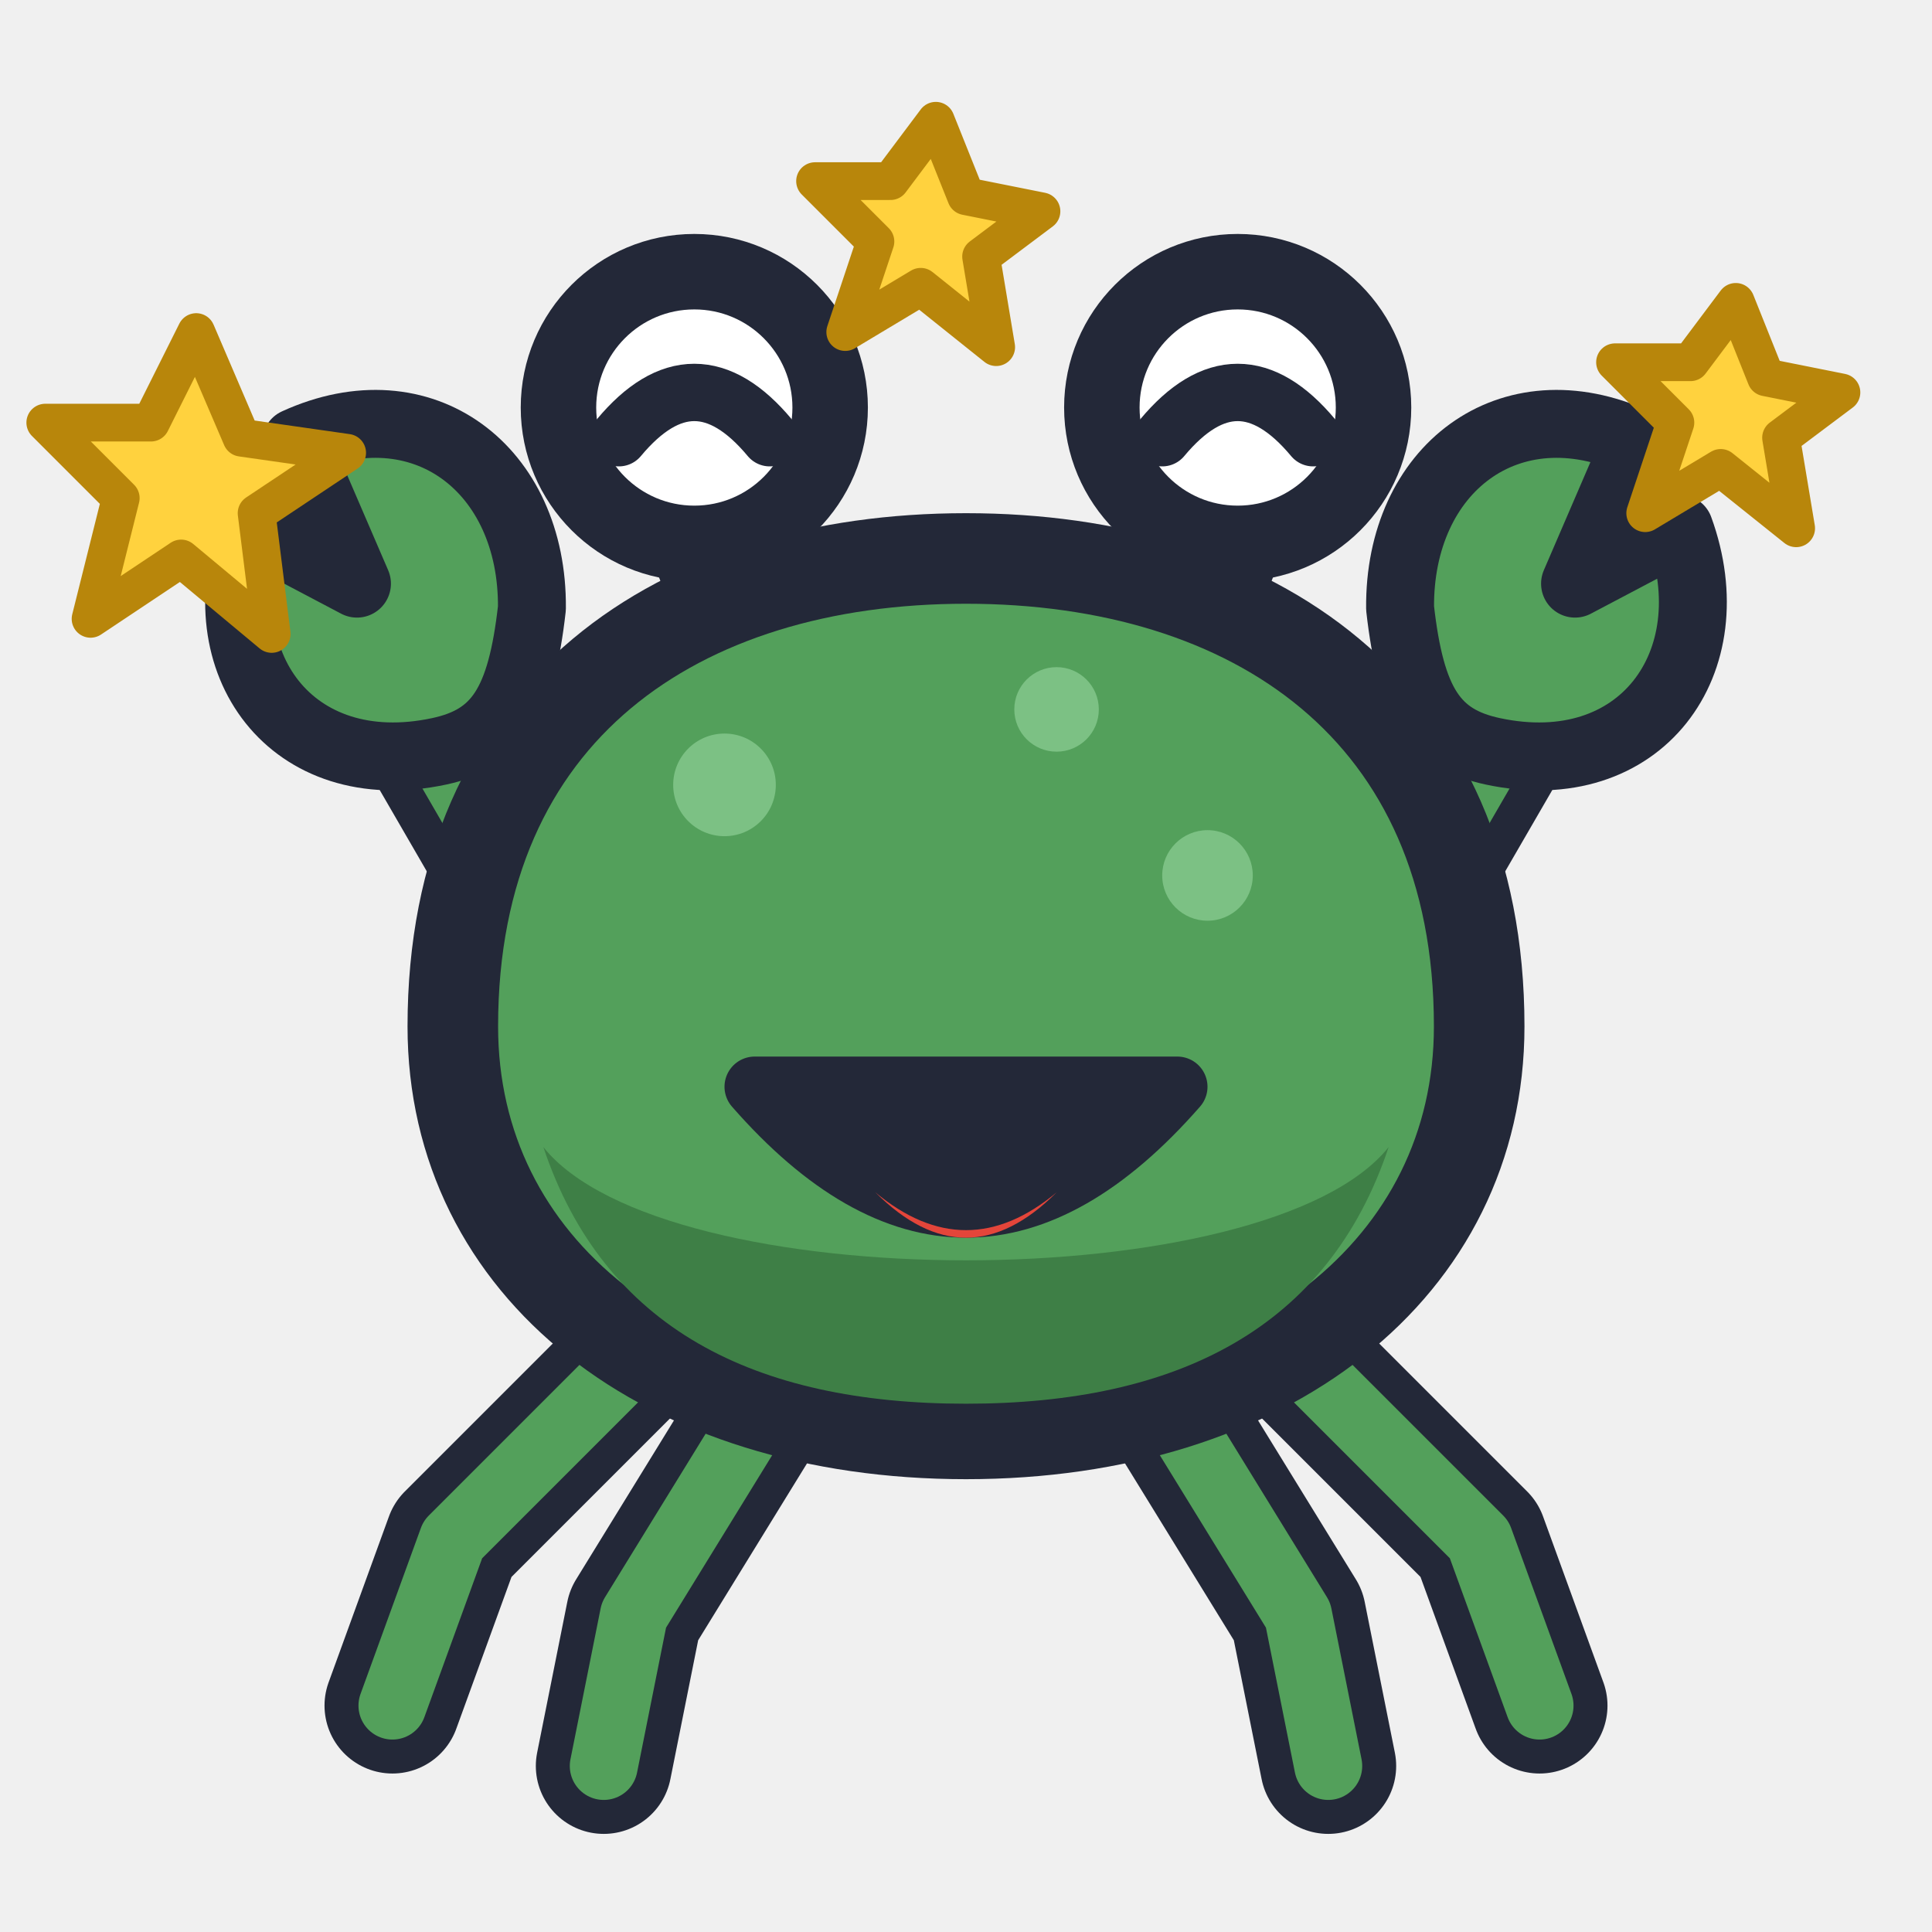
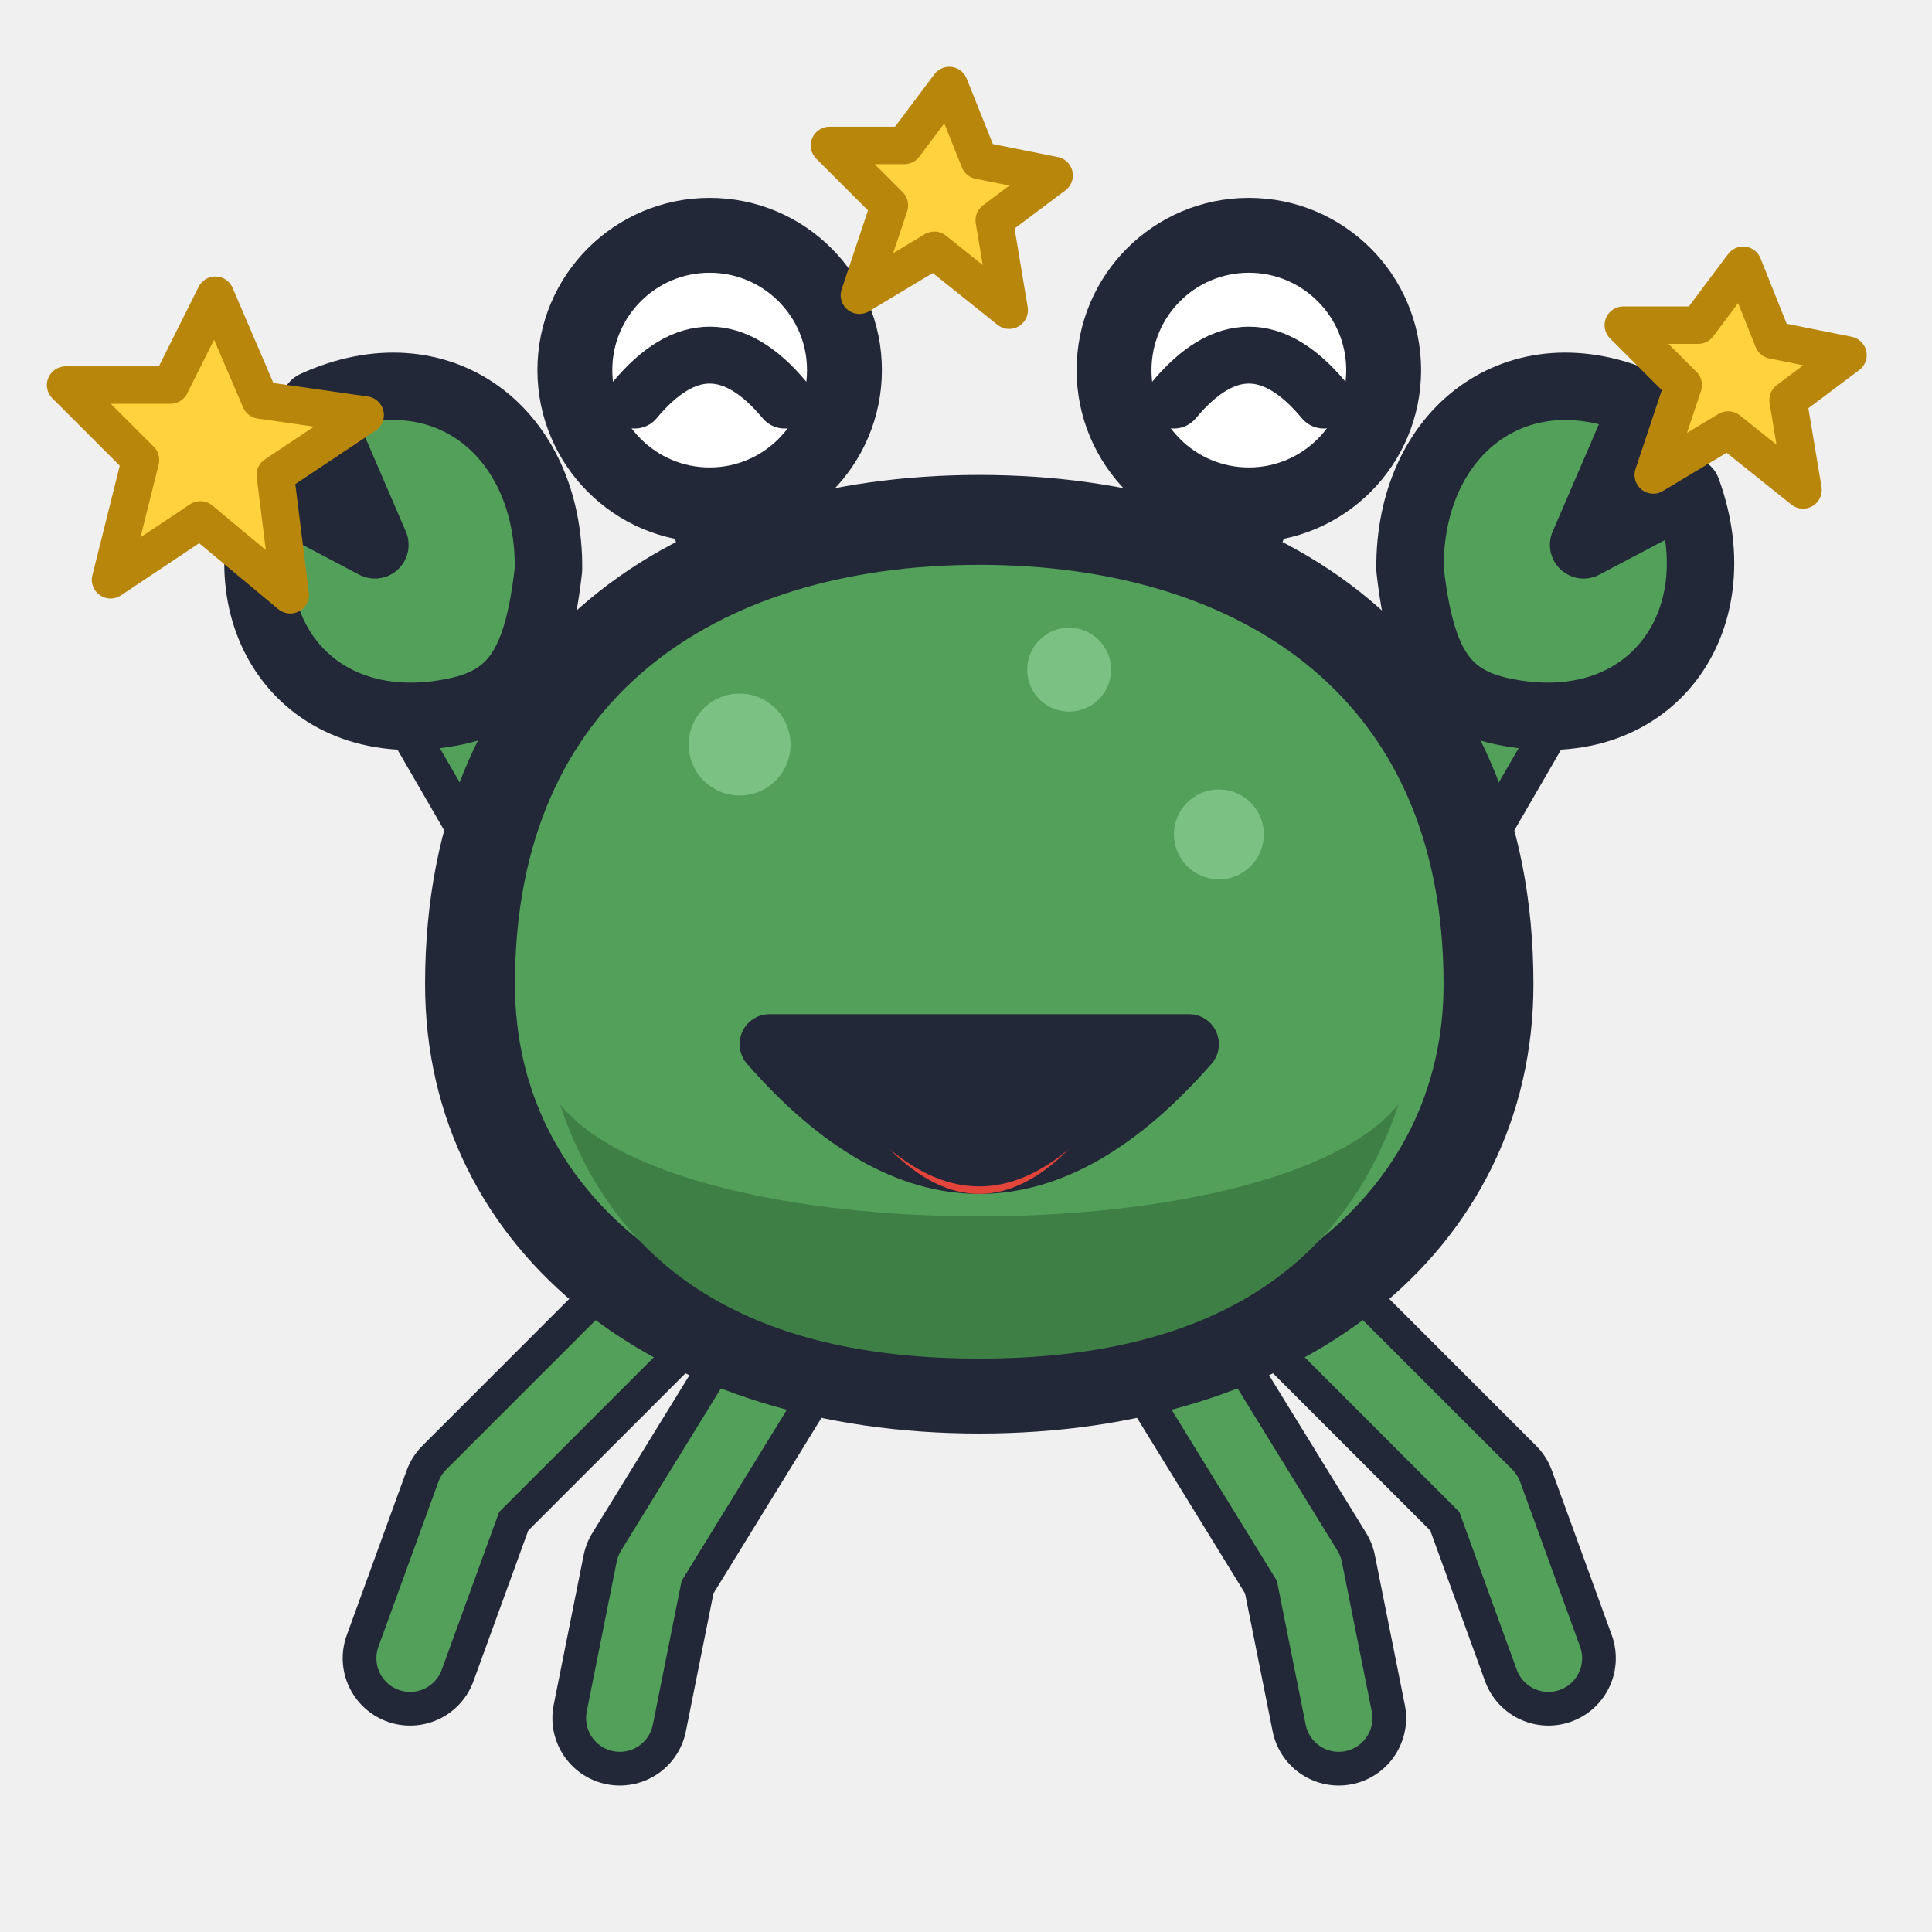
- <svg xmlns="http://www.w3.org/2000/svg" viewBox="0 0 128 128">
+ <svg xmlns="http://www.w3.org/2000/svg" viewBox="-1.38 2.29 128.99 128.99">
  <g fill="none" stroke-linecap="round" stroke-linejoin="round">
    <g stroke="#232838" stroke-width="9">
      <path d="M42 90 L30 102 L26 113" />
      <path d="M50 94 L42 107 L40 117" />
      <path d="M86 90 L98 102 L102 113" />
      <path d="M78 94 L86 107 L88 117" />
    </g>
    <g stroke="#53a05b" stroke-width="4.5">
      <path d="M42 90 L30 102 L26 113" />
      <path d="M50 94 L42 107 L40 117" />
      <path d="M86 90 L98 102 L102 113" />
      <path d="M78 94 L86 107 L88 117" />
    </g>
  </g>
  <g fill="none" stroke-linecap="round">
    <path d="M40 68 L29 49" stroke="#232838" stroke-width="10" />
    <path d="M88 68 L99 49" stroke="#232838" stroke-width="10" />
    <path d="M40 68 L29 49" stroke="#53a05b" stroke-width="5" />
    <path d="M88 68 L99 49" stroke="#53a05b" stroke-width="5" />
  </g>
  <g transform="rotate(-12 27 40)">
    <path d="M27 50 C17 50 13 41 18 33 L24 38 L22 28 C31 26 37 33 35 42 C33 48 31 50 27 50 Z" fill="#53a05b" stroke="#232838" stroke-width="4.5" stroke-linejoin="round" />
  </g>
  <g transform="rotate(12 101 40) scale(-1 1) translate(-202 0)">
    <path d="M101 50 C91 50 87 41 92 33 L98 38 L96 28 C105 26 111 33 109 42 C107 48 105 50 101 50 Z" fill="#53a05b" stroke="#232838" stroke-width="4.5" stroke-linejoin="round" />
  </g>
  <g fill="none" stroke-linecap="round">
    <path d="M52 46 L47 33" stroke="#232838" stroke-width="10" />
    <path d="M76 46 L81 33" stroke="#232838" stroke-width="10" />
    <path d="M52 46 L47 33" stroke="#53a05b" stroke-width="5" />
    <path d="M76 46 L81 33" stroke="#53a05b" stroke-width="5" />
  </g>
  <circle cx="46" cy="27" r="9" fill="#ffffff" stroke="#232838" stroke-width="5" />
  <circle cx="82" cy="27" r="9" fill="#ffffff" stroke="#232838" stroke-width="5" />
  <path d="M41 29 Q46 23 51 29" fill="none" stroke="#232838" stroke-width="3.8" stroke-linecap="round" />
  <path d="M77 29 Q82 23 87 29" fill="none" stroke="#232838" stroke-width="3.8" stroke-linecap="round" />
  <path d="M30 68 C30 47 45 37 64 37 C83 37 98 47 98 68 C98 84 84 95 64 95 C44 95 30 84 30 68 Z" fill="#53a05b" stroke="#232838" stroke-width="6" />
  <path d="M36 76 C44 86 84 86 92 76 C88 88 78 93 64 93 C50 93 40 88 36 76 Z" fill="#3e7f46" />
  <g fill="#7cc184">
    <circle cx="48" cy="52" r="3.4" />
    <circle cx="70" cy="47" r="2.8" />
    <circle cx="80" cy="58" r="3" />
  </g>
  <path d="M50 72 Q64 88 78 72 Z" fill="#232838" stroke="#232838" stroke-width="4" stroke-linejoin="round" />
  <path d="M58 79 Q64 84 70 79 Q67 82 64 82 Q61 82 58 79 Z" fill="#e4453a" />
  <g fill="#ffd23e" stroke="#b8860b" stroke-width="2.5" stroke-linejoin="round">
    <path d="M13 22 L16 29 L23 30 L17 34 L18 42 L12 37 L6 41 L8 33 L3 28 L10 28 Z" />
    <path d="M115 20 L117 25 L122 26 L118 29 L119 35 L114 31 L109 34 L111 28 L107 24 L112 24 Z" />
    <path d="M62 8 L64 13 L69 14 L65 17 L66 23 L61 19 L56 22 L58 16 L54 12 L59 12 Z" />
  </g>
</svg>
